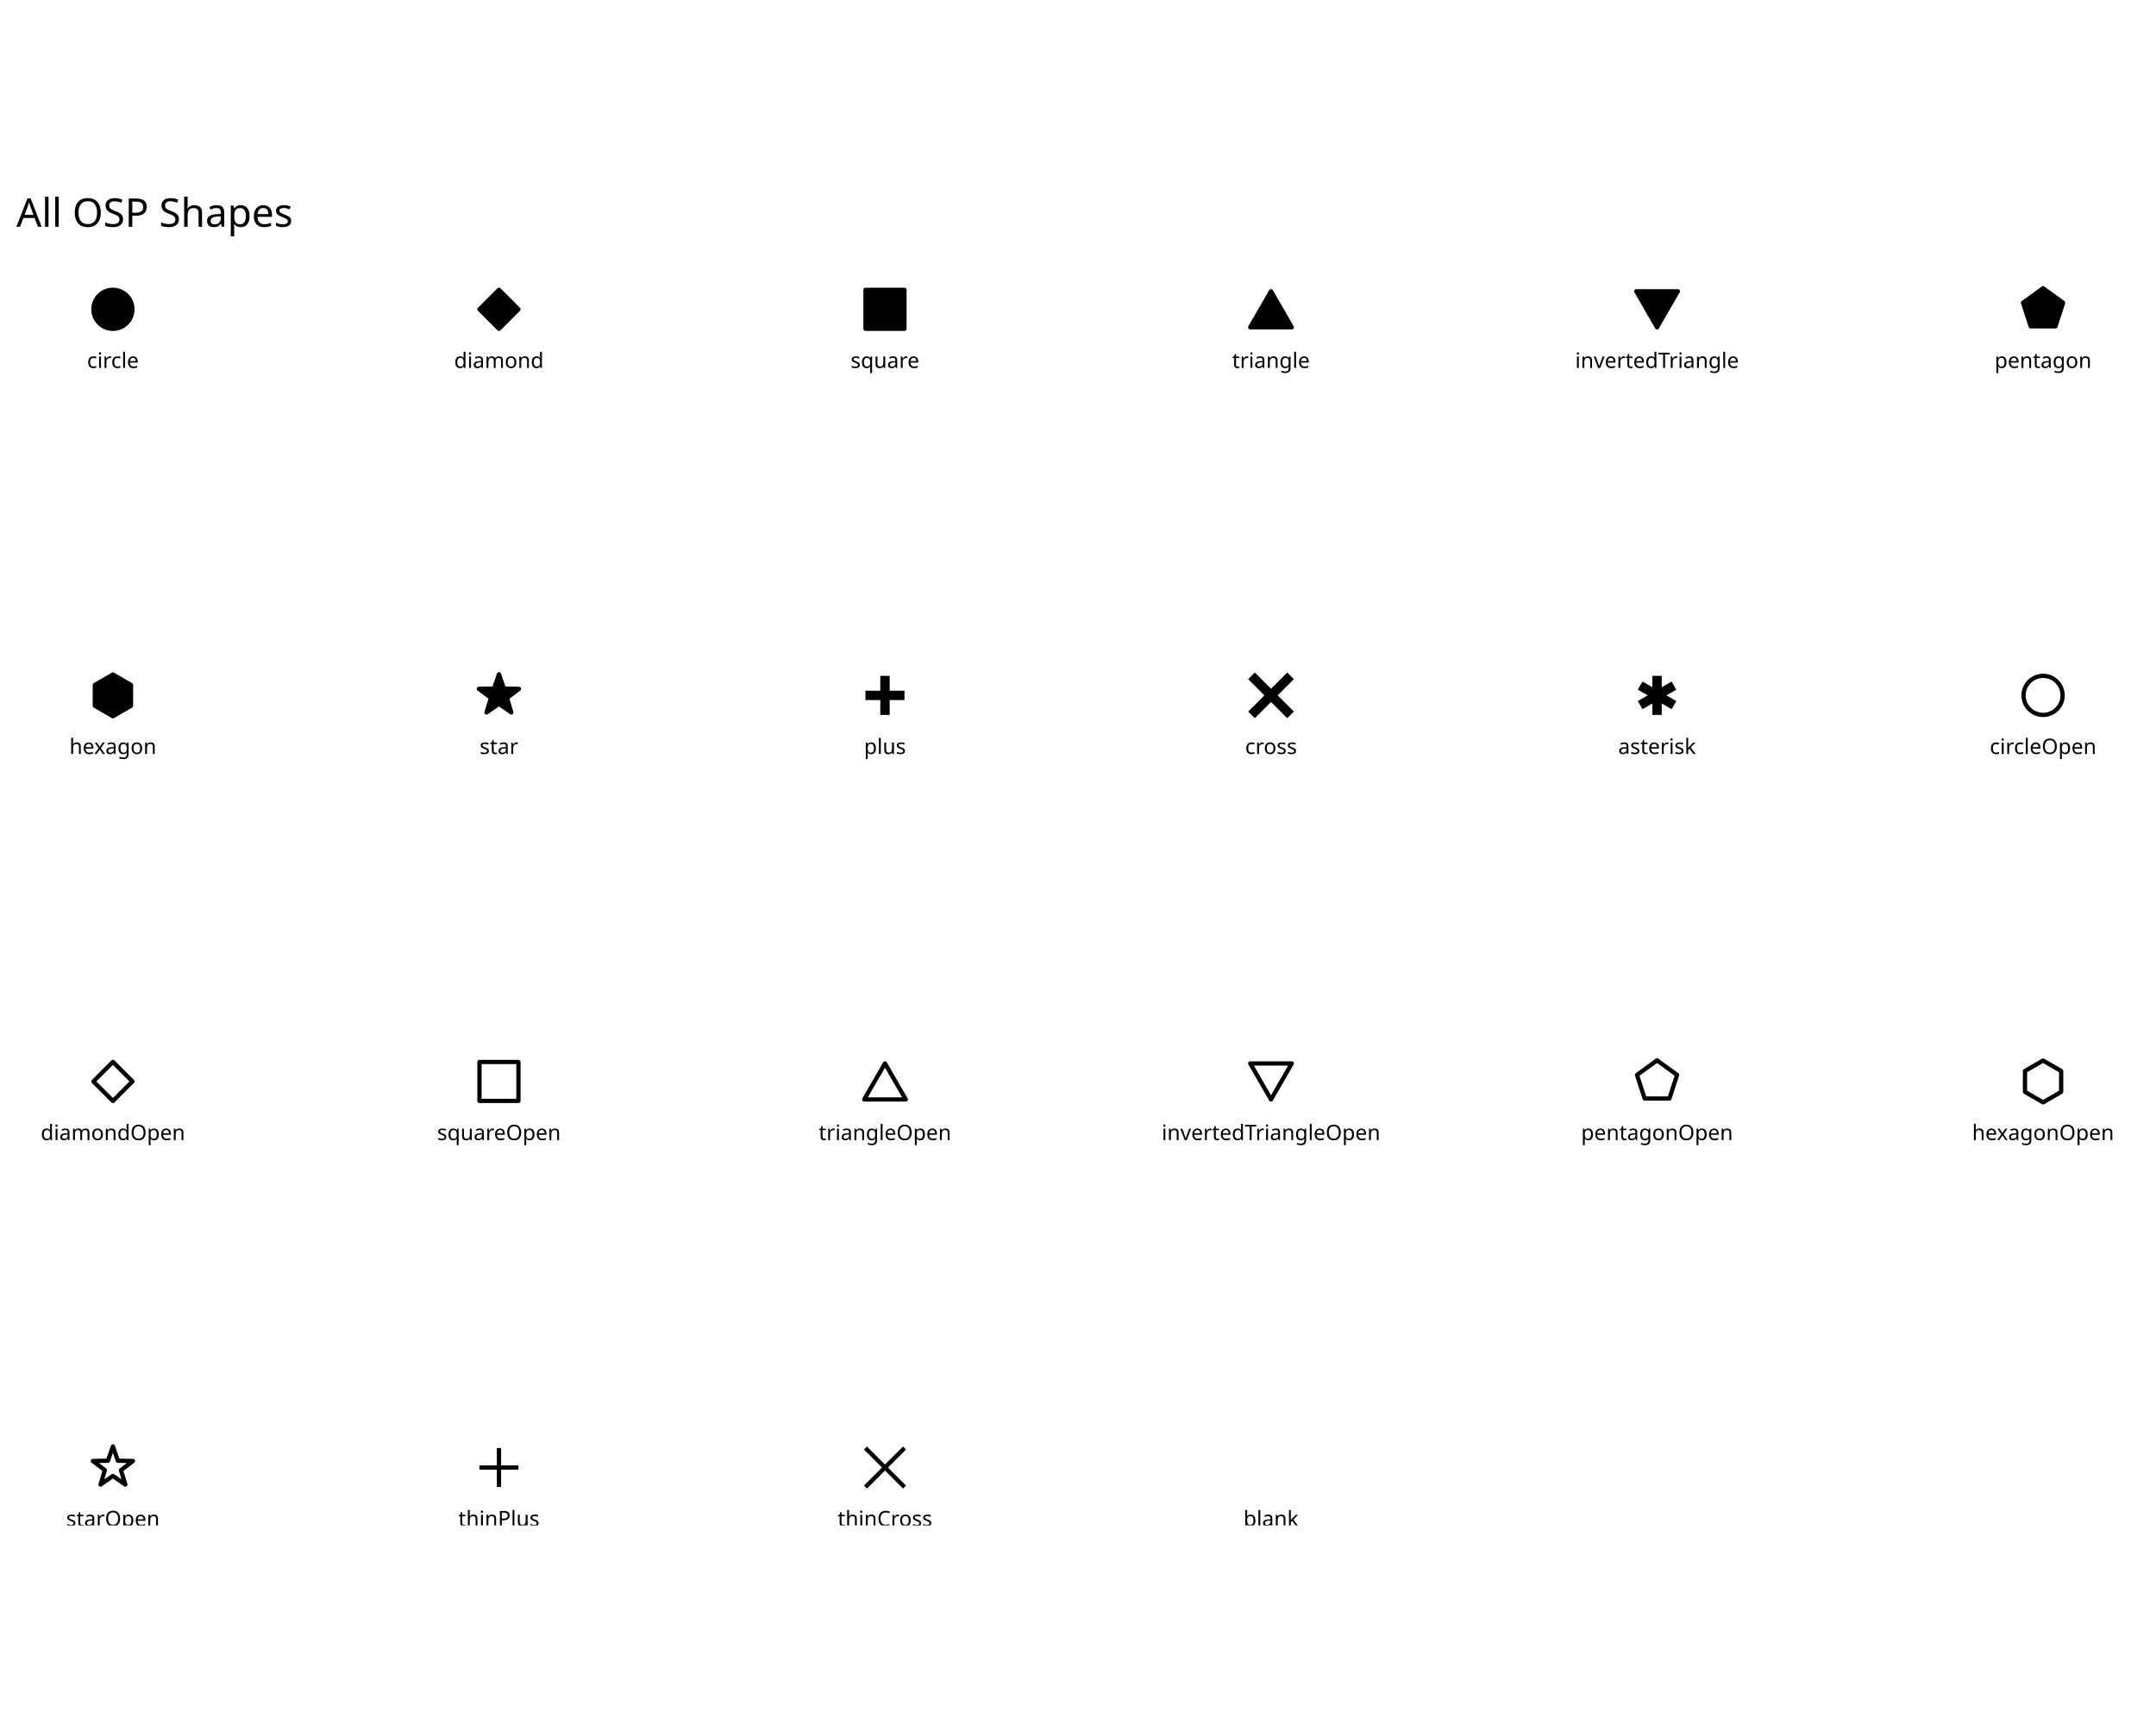
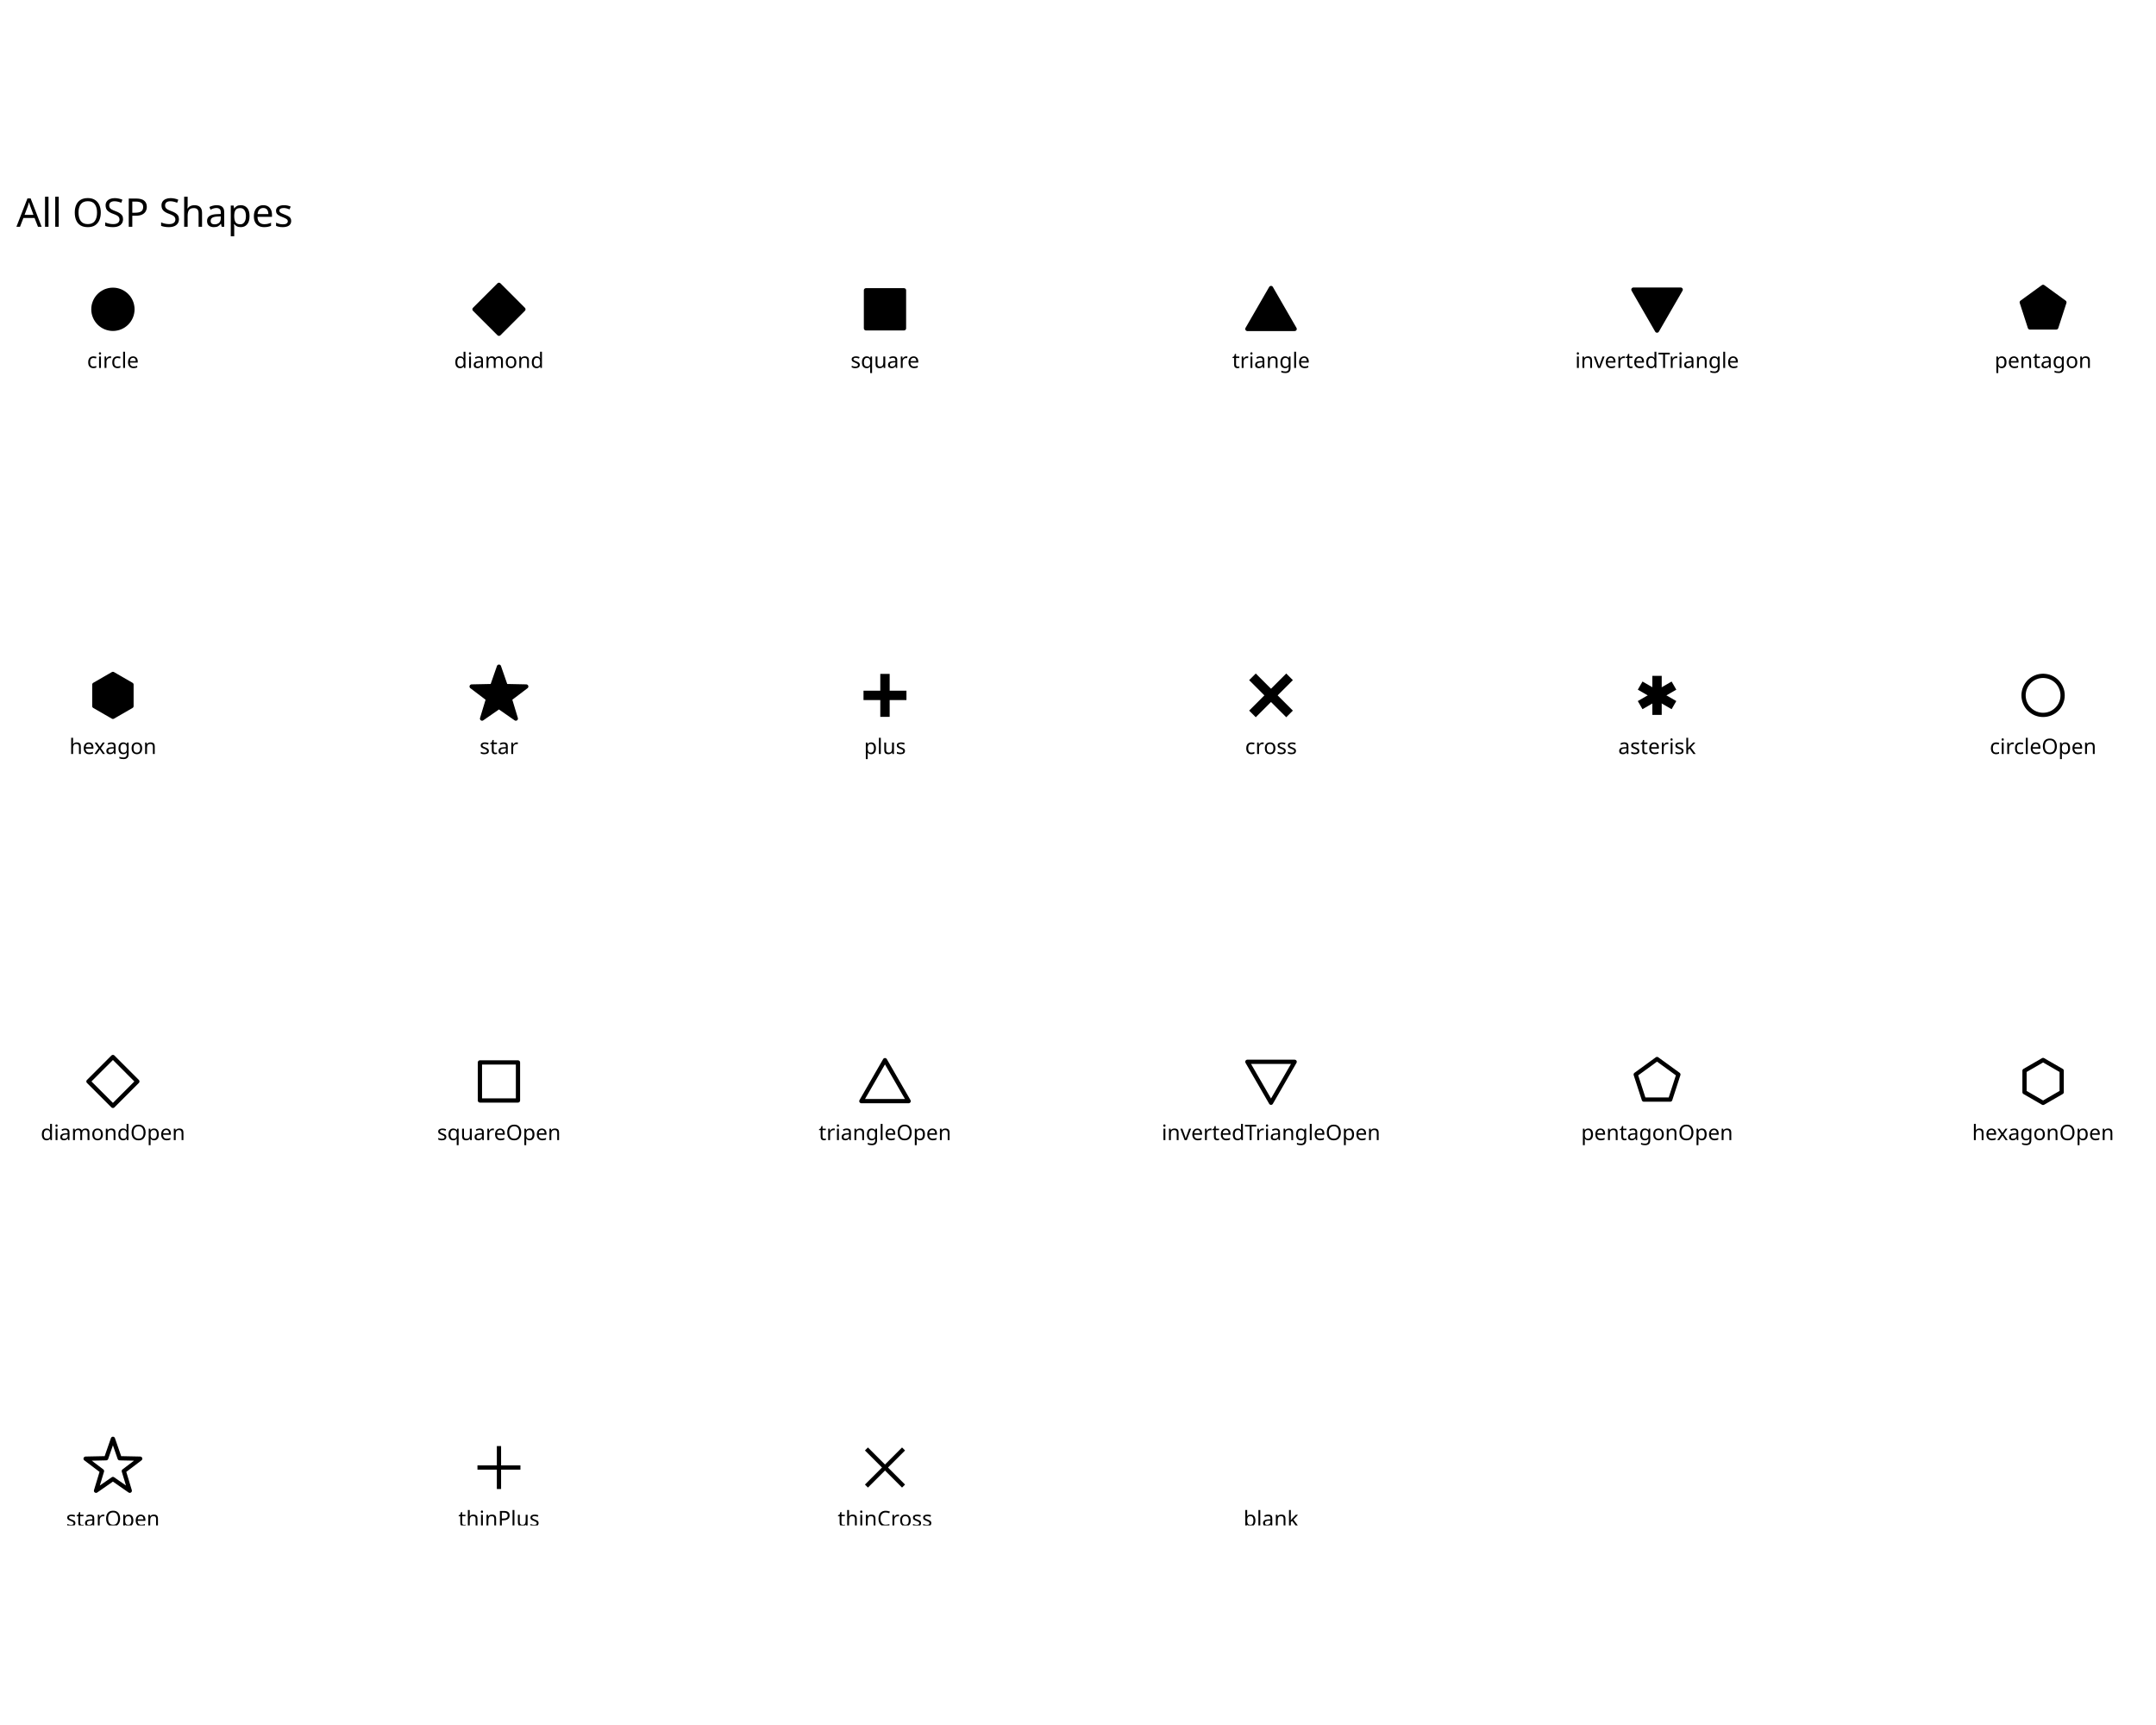
<svg xmlns="http://www.w3.org/2000/svg" class="svglite" data-engine-version="2.0" width="720.00pt" height="576.00pt" viewBox="0 0 720.00 576.00">
  <defs>
    <style type="text/css">
    .svglite line, .svglite polyline, .svglite polygon, .svglite path, .svglite rect, .svglite circle {
      fill: none;
      stroke: #000000;
      stroke-linecap: round;
      stroke-linejoin: round;
      stroke-miterlimit: 10.00;
    }
  </style>
  </defs>
  <rect width="100%" height="100%" style="stroke: none; fill: #FFFFFF;" />
  <defs>
    <clipPath id="cpMC4wMHw3MjAuMDB8MC4wMHw1NzYuMDA=">
      <rect x="0.00" y="0.00" width="720.00" height="576.00" />
    </clipPath>
  </defs>
  <g clip-path="url(#cpMC4wMHw3MjAuMDB8MC4wMHw1NzYuMDA=)">
</g>
  <defs>
    <clipPath id="cpMC4wMHw3MjAuMDB8NjEuMTZ8NTE0Ljg0">
      <rect x="0.00" y="61.16" width="720.00" height="453.69" />
    </clipPath>
  </defs>
  <g clip-path="url(#cpMC4wMHw3MjAuMDB8NjEuMTZ8NTE0Ljg0)">
    <rect x="0.00" y="61.16" width="720.00" height="453.69" style="stroke-width: 1.07; stroke: none; fill: #FFFFFF;" />
  </g>
  <g clip-path="url(#cpMC4wMHw3MjAuMDB8MC4wMHw1NzYuMDA=)">
</g>
  <defs>
    <clipPath id="cpNS40OHw3MTQuNTJ8ODMuOTR8NTA5LjM2">
      <rect x="5.48" y="83.94" width="709.04" height="425.42" />
    </clipPath>
  </defs>
  <g clip-path="url(#cpNS40OHw3MTQuNTJ8ODMuOTR8NTA5LjM2)">
    <polygon points="44.23,103.28 44.20,102.64 44.10,102.01 43.95,101.38 43.73,100.78 43.46,100.20 43.13,99.66 42.75,99.14 42.32,98.67 41.84,98.24 41.33,97.86 40.78,97.53 40.20,97.25 39.60,97.04 38.98,96.88 38.35,96.79 37.71,96.76 37.07,96.79 36.44,96.88 35.82,97.04 35.21,97.25 34.64,97.53 34.09,97.86 33.57,98.24 33.10,98.67 32.67,99.14 32.29,99.66 31.96,100.20 31.69,100.78 31.47,101.38 31.31,102.01 31.22,102.64 31.19,103.28 31.22,103.92 31.31,104.55 31.47,105.17 31.69,105.77 31.96,106.35 32.29,106.90 32.67,107.41 33.10,107.89 33.57,108.32 34.09,108.70 34.64,109.03 35.21,109.30 35.82,109.52 36.44,109.67 37.07,109.77 37.71,109.80 38.35,109.77 38.98,109.67 39.60,109.52 40.20,109.30 40.78,109.03 41.33,108.70 41.84,108.32 42.32,107.89 42.75,107.41 43.13,106.90 43.46,106.35 43.73,105.77 43.95,105.17 44.10,104.55 44.20,103.92 " style="stroke-width: 1.42; fill: #000000;" />
-     <polygon points="173.14,103.28 166.63,96.76 160.11,103.28 166.63,109.80 " style="stroke-width: 1.42; fill: #000000;" />
-     <polygon points="302.04,96.78 289.04,96.78 289.04,109.78 302.04,109.78 " style="stroke-width: 1.42; fill: #000000;" />
-     <polygon points="424.46,97.26 417.51,109.29 431.40,109.29 " style="stroke-width: 1.42; fill: #000000;" />
-     <polygon points="553.37,109.29 560.32,97.26 546.43,97.26 " style="stroke-width: 1.42; fill: #000000;" />
-     <polygon points="682.29,96.24 675.59,101.10 678.15,108.97 686.43,108.97 688.99,101.10 " style="stroke-width: 1.42; fill: #000000;" />
-     <polygon points="37.71,225.22 31.67,228.71 31.67,235.68 37.71,239.17 43.75,235.68 43.75,228.71 " style="stroke-width: 1.42; fill: #000000;" />
-     <polygon points="166.63,225.15 164.97,229.92 159.93,230.02 163.95,233.06 162.49,237.89 166.63,235.01 170.76,237.89 169.30,233.06 173.32,230.02 168.28,229.92 " style="stroke-width: 1.42; fill: #000000;" />
-     <line x1="289.02" y1="232.19" x2="302.06" y2="232.19" style="stroke-width: 3.13; stroke-linecap: butt;" />
-     <line x1="295.54" y1="238.71" x2="295.54" y2="225.67" style="stroke-width: 3.13; stroke-linecap: butt;" />
-     <line x1="417.94" y1="238.71" x2="430.98" y2="225.67" style="stroke-width: 3.13; stroke-linecap: butt;" />
-     <line x1="417.94" y1="225.67" x2="430.98" y2="238.71" style="stroke-width: 3.13; stroke-linecap: butt;" />
+     <polygon points="174.79,103.28 166.63,95.11 158.46,103.28 166.63,111.44 " style="stroke-width: 1.42; fill: #000000;" />
+     <polygon points="301.89,96.93 289.19,96.93 289.19,109.63 301.89,109.63 " style="stroke-width: 1.42; fill: #000000;" />
+     <polygon points="424.46,96.17 416.56,109.84 432.35,109.84 " style="stroke-width: 1.42; fill: #000000;" />
+     <polygon points="553.37,110.39 561.27,96.71 545.48,96.71 " style="stroke-width: 1.42; fill: #000000;" />
+     <polygon points="682.29,95.79 675.17,100.96 677.89,109.34 686.69,109.34 689.41,100.96 " style="stroke-width: 1.42; fill: #000000;" />
+     <polygon points="37.71,225.03 31.50,228.61 31.50,235.78 37.71,239.36 43.91,235.78 43.91,228.61 " style="stroke-width: 1.42; fill: #000000;" />
+     <polygon points="166.63,222.61 164.37,229.09 157.51,229.23 162.98,233.38 160.99,239.95 166.63,236.03 172.26,239.95 170.27,233.38 175.74,229.23 168.88,229.09 " style="stroke-width: 1.42; fill: #000000;" />
+     <line x1="288.37" y1="232.19" x2="302.71" y2="232.19" style="stroke-width: 3.13; stroke-linecap: butt;" />
+     <line x1="295.54" y1="239.37" x2="295.54" y2="225.02" style="stroke-width: 3.13; stroke-linecap: butt;" />
+     <line x1="418.26" y1="238.39" x2="430.65" y2="226.00" style="stroke-width: 3.13; stroke-linecap: butt;" />
+     <line x1="418.26" y1="226.00" x2="430.65" y2="238.39" style="stroke-width: 3.13; stroke-linecap: butt;" />
    <line x1="553.37" y1="238.71" x2="553.37" y2="225.67" style="stroke-width: 3.13; stroke-linecap: butt;" />
    <line x1="559.02" y1="235.45" x2="547.73" y2="228.93" style="stroke-width: 3.13; stroke-linecap: butt;" />
    <line x1="559.02" y1="228.93" x2="547.73" y2="235.45" style="stroke-width: 3.13; stroke-linecap: butt;" />
    <polygon points="688.81,232.19 688.78,231.55 688.69,230.92 688.53,230.30 688.31,229.70 688.04,229.12 687.71,228.57 687.33,228.06 686.90,227.58 686.43,227.15 685.91,226.77 685.36,226.44 684.79,226.17 684.18,225.95 683.56,225.80 682.93,225.71 682.29,225.67 681.65,225.71 681.02,225.80 680.40,225.95 679.80,226.17 679.22,226.44 678.67,226.77 678.16,227.15 677.68,227.58 677.25,228.06 676.87,228.57 676.54,229.12 676.27,229.70 676.05,230.30 675.90,230.92 675.80,231.55 675.77,232.19 675.80,232.83 675.90,233.47 676.05,234.09 676.27,234.69 676.54,235.27 676.87,235.82 677.25,236.33 677.68,236.80 678.16,237.23 678.67,237.61 679.22,237.94 679.80,238.22 680.40,238.43 681.02,238.59 681.65,238.68 682.29,238.71 682.93,238.68 683.56,238.59 684.18,238.43 684.79,238.22 685.36,237.94 685.91,237.61 686.43,237.23 686.90,236.80 687.33,236.33 687.71,235.82 688.04,235.27 688.31,234.69 688.53,234.09 688.69,233.47 688.78,232.83 " style="stroke-width: 1.42; fill: none;" />
-     <polygon points="44.23,361.11 37.71,354.59 31.19,361.11 37.71,367.63 " style="stroke-width: 1.42; fill: none;" />
-     <polygon points="173.13,354.61 160.12,354.61 160.12,367.61 173.13,367.61 " style="stroke-width: 1.42; fill: none;" />
-     <polygon points="295.54,355.10 288.60,367.12 302.49,367.12 " style="stroke-width: 1.42; fill: none;" />
-     <polygon points="424.46,367.12 431.40,355.10 417.51,355.10 " style="stroke-width: 1.42; fill: none;" />
-     <polygon points="553.37,354.07 546.68,358.93 549.24,366.81 557.51,366.81 560.07,358.93 " style="stroke-width: 1.42; fill: none;" />
-     <polygon points="682.29,354.13 676.25,357.62 676.25,364.60 682.29,368.09 688.33,364.60 688.33,357.62 " style="stroke-width: 1.42; fill: none;" />
-     <polygon points="37.71,482.99 36.05,487.75 31.01,487.85 35.03,490.90 33.57,495.72 37.71,492.84 41.85,495.72 40.39,490.90 44.41,487.85 39.36,487.75 " style="stroke-width: 1.42; fill: none;" />
-     <line x1="160.11" y1="490.03" x2="173.14" y2="490.03" style="stroke-width: 1.42; stroke-linecap: butt;" />
-     <line x1="166.63" y1="496.55" x2="166.63" y2="483.51" style="stroke-width: 1.42; stroke-linecap: butt;" />
-     <line x1="289.02" y1="496.55" x2="302.06" y2="483.51" style="stroke-width: 1.42; stroke-linecap: butt;" />
-     <line x1="289.02" y1="483.51" x2="302.06" y2="496.55" style="stroke-width: 1.42; stroke-linecap: butt;" />
+     <polygon points="45.87,361.11 37.71,352.95 29.54,361.11 37.71,369.27 " style="stroke-width: 1.42; fill: none;" />
+     <polygon points="172.98,354.76 160.27,354.76 160.27,367.46 172.98,367.46 " style="stroke-width: 1.42; fill: none;" />
+     <polygon points="295.54,354.00 287.65,367.68 303.44,367.68 " style="stroke-width: 1.42; fill: none;" />
+     <polygon points="424.46,368.22 432.35,354.55 416.56,354.55 " style="stroke-width: 1.42; fill: none;" />
+     <polygon points="553.37,353.62 546.25,358.80 548.97,367.17 557.78,367.17 560.50,358.80 " style="stroke-width: 1.42; fill: none;" />
+     <polygon points="682.29,353.95 676.09,357.53 676.09,364.69 682.29,368.27 688.50,364.69 688.50,357.53 " style="stroke-width: 1.42; fill: none;" />
+     <polygon points="37.71,480.44 35.46,486.93 28.59,487.07 34.06,491.21 32.07,497.78 37.71,493.86 43.34,497.78 41.35,491.21 46.82,487.07 39.96,486.93 " style="stroke-width: 1.42; fill: none;" />
+     <line x1="159.45" y1="490.03" x2="173.80" y2="490.03" style="stroke-width: 1.42; stroke-linecap: butt;" />
+     <line x1="166.63" y1="497.20" x2="166.63" y2="482.86" style="stroke-width: 1.42; stroke-linecap: butt;" />
+     <line x1="289.35" y1="496.22" x2="301.74" y2="483.83" style="stroke-width: 1.42; stroke-linecap: butt;" />
+     <line x1="289.35" y1="483.83" x2="301.74" y2="496.22" style="stroke-width: 1.42; stroke-linecap: butt;" />
    <text x="37.71" y="122.86" text-anchor="middle" style="font-size: 7.11px; font-family: sans;" textLength="16.60px" lengthAdjust="spacingAndGlyphs">circle</text>
    <text x="166.63" y="122.86" text-anchor="middle" style="font-size: 7.11px; font-family: sans;" textLength="27.29px" lengthAdjust="spacingAndGlyphs">diamond</text>
    <text x="295.54" y="122.86" text-anchor="middle" style="font-size: 7.11px; font-family: sans;" textLength="21.75px" lengthAdjust="spacingAndGlyphs">square</text>
    <text x="424.46" y="122.86" text-anchor="middle" style="font-size: 7.11px; font-family: sans;" textLength="23.33px" lengthAdjust="spacingAndGlyphs">triangle</text>
    <text x="553.37" y="122.86" text-anchor="middle" style="font-size: 7.11px; font-family: sans;" textLength="51.01px" lengthAdjust="spacingAndGlyphs">invertedTriangle</text>
    <text x="682.29" y="122.86" text-anchor="middle" style="font-size: 7.11px; font-family: sans;" textLength="29.67px" lengthAdjust="spacingAndGlyphs">pentagon</text>
    <text x="37.71" y="251.77" text-anchor="middle" style="font-size: 7.11px; font-family: sans;" textLength="27.30px" lengthAdjust="spacingAndGlyphs">hexagon</text>
    <text x="166.63" y="251.77" text-anchor="middle" style="font-size: 7.11px; font-family: sans;" textLength="11.86px" lengthAdjust="spacingAndGlyphs">star</text>
    <text x="295.54" y="251.77" text-anchor="middle" style="font-size: 7.11px; font-family: sans;" textLength="13.05px" lengthAdjust="spacingAndGlyphs">plus</text>
    <text x="424.46" y="251.77" text-anchor="middle" style="font-size: 7.11px; font-family: sans;" textLength="17.00px" lengthAdjust="spacingAndGlyphs">cross</text>
    <text x="553.37" y="251.77" text-anchor="middle" style="font-size: 7.11px; font-family: sans;" textLength="24.51px" lengthAdjust="spacingAndGlyphs">asterisk</text>
    <text x="682.29" y="251.77" text-anchor="middle" style="font-size: 7.11px; font-family: sans;" textLength="34.01px" lengthAdjust="spacingAndGlyphs">circleOpen</text>
    <text x="37.71" y="380.69" text-anchor="middle" style="font-size: 7.11px; font-family: sans;" textLength="44.69px" lengthAdjust="spacingAndGlyphs">diamondOpen</text>
    <text x="166.63" y="380.69" text-anchor="middle" style="font-size: 7.11px; font-family: sans;" textLength="39.16px" lengthAdjust="spacingAndGlyphs">squareOpen</text>
    <text x="295.54" y="380.69" text-anchor="middle" style="font-size: 7.11px; font-family: sans;" textLength="40.73px" lengthAdjust="spacingAndGlyphs">triangleOpen</text>
    <text x="424.46" y="380.69" text-anchor="middle" style="font-size: 7.11px; font-family: sans;" textLength="68.41px" lengthAdjust="spacingAndGlyphs">invertedTriangleOpen</text>
    <text x="553.37" y="380.69" text-anchor="middle" style="font-size: 7.11px; font-family: sans;" textLength="47.08px" lengthAdjust="spacingAndGlyphs">pentagonOpen</text>
    <text x="682.29" y="380.69" text-anchor="middle" style="font-size: 7.11px; font-family: sans;" textLength="44.70px" lengthAdjust="spacingAndGlyphs">hexagonOpen</text>
    <text x="37.71" y="509.61" text-anchor="middle" style="font-size: 7.11px; font-family: sans;" textLength="29.27px" lengthAdjust="spacingAndGlyphs">starOpen</text>
    <text x="166.63" y="509.61" text-anchor="middle" style="font-size: 7.11px; font-family: sans;" textLength="25.31px" lengthAdjust="spacingAndGlyphs">thinPlus</text>
    <text x="295.54" y="509.61" text-anchor="middle" style="font-size: 7.11px; font-family: sans;" textLength="30.05px" lengthAdjust="spacingAndGlyphs">thinCross</text>
    <text x="424.46" y="509.61" text-anchor="middle" style="font-size: 7.11px; font-family: sans;" textLength="17.01px" lengthAdjust="spacingAndGlyphs">blank</text>
  </g>
  <g clip-path="url(#cpMC4wMHw3MjAuMDB8MC4wMHw1NzYuMDA=)">
    <text x="5.48" y="75.72" style="font-size: 13.20px; font-family: sans;" textLength="94.67px" lengthAdjust="spacingAndGlyphs">All OSP Shapes</text>
  </g>
</svg>
